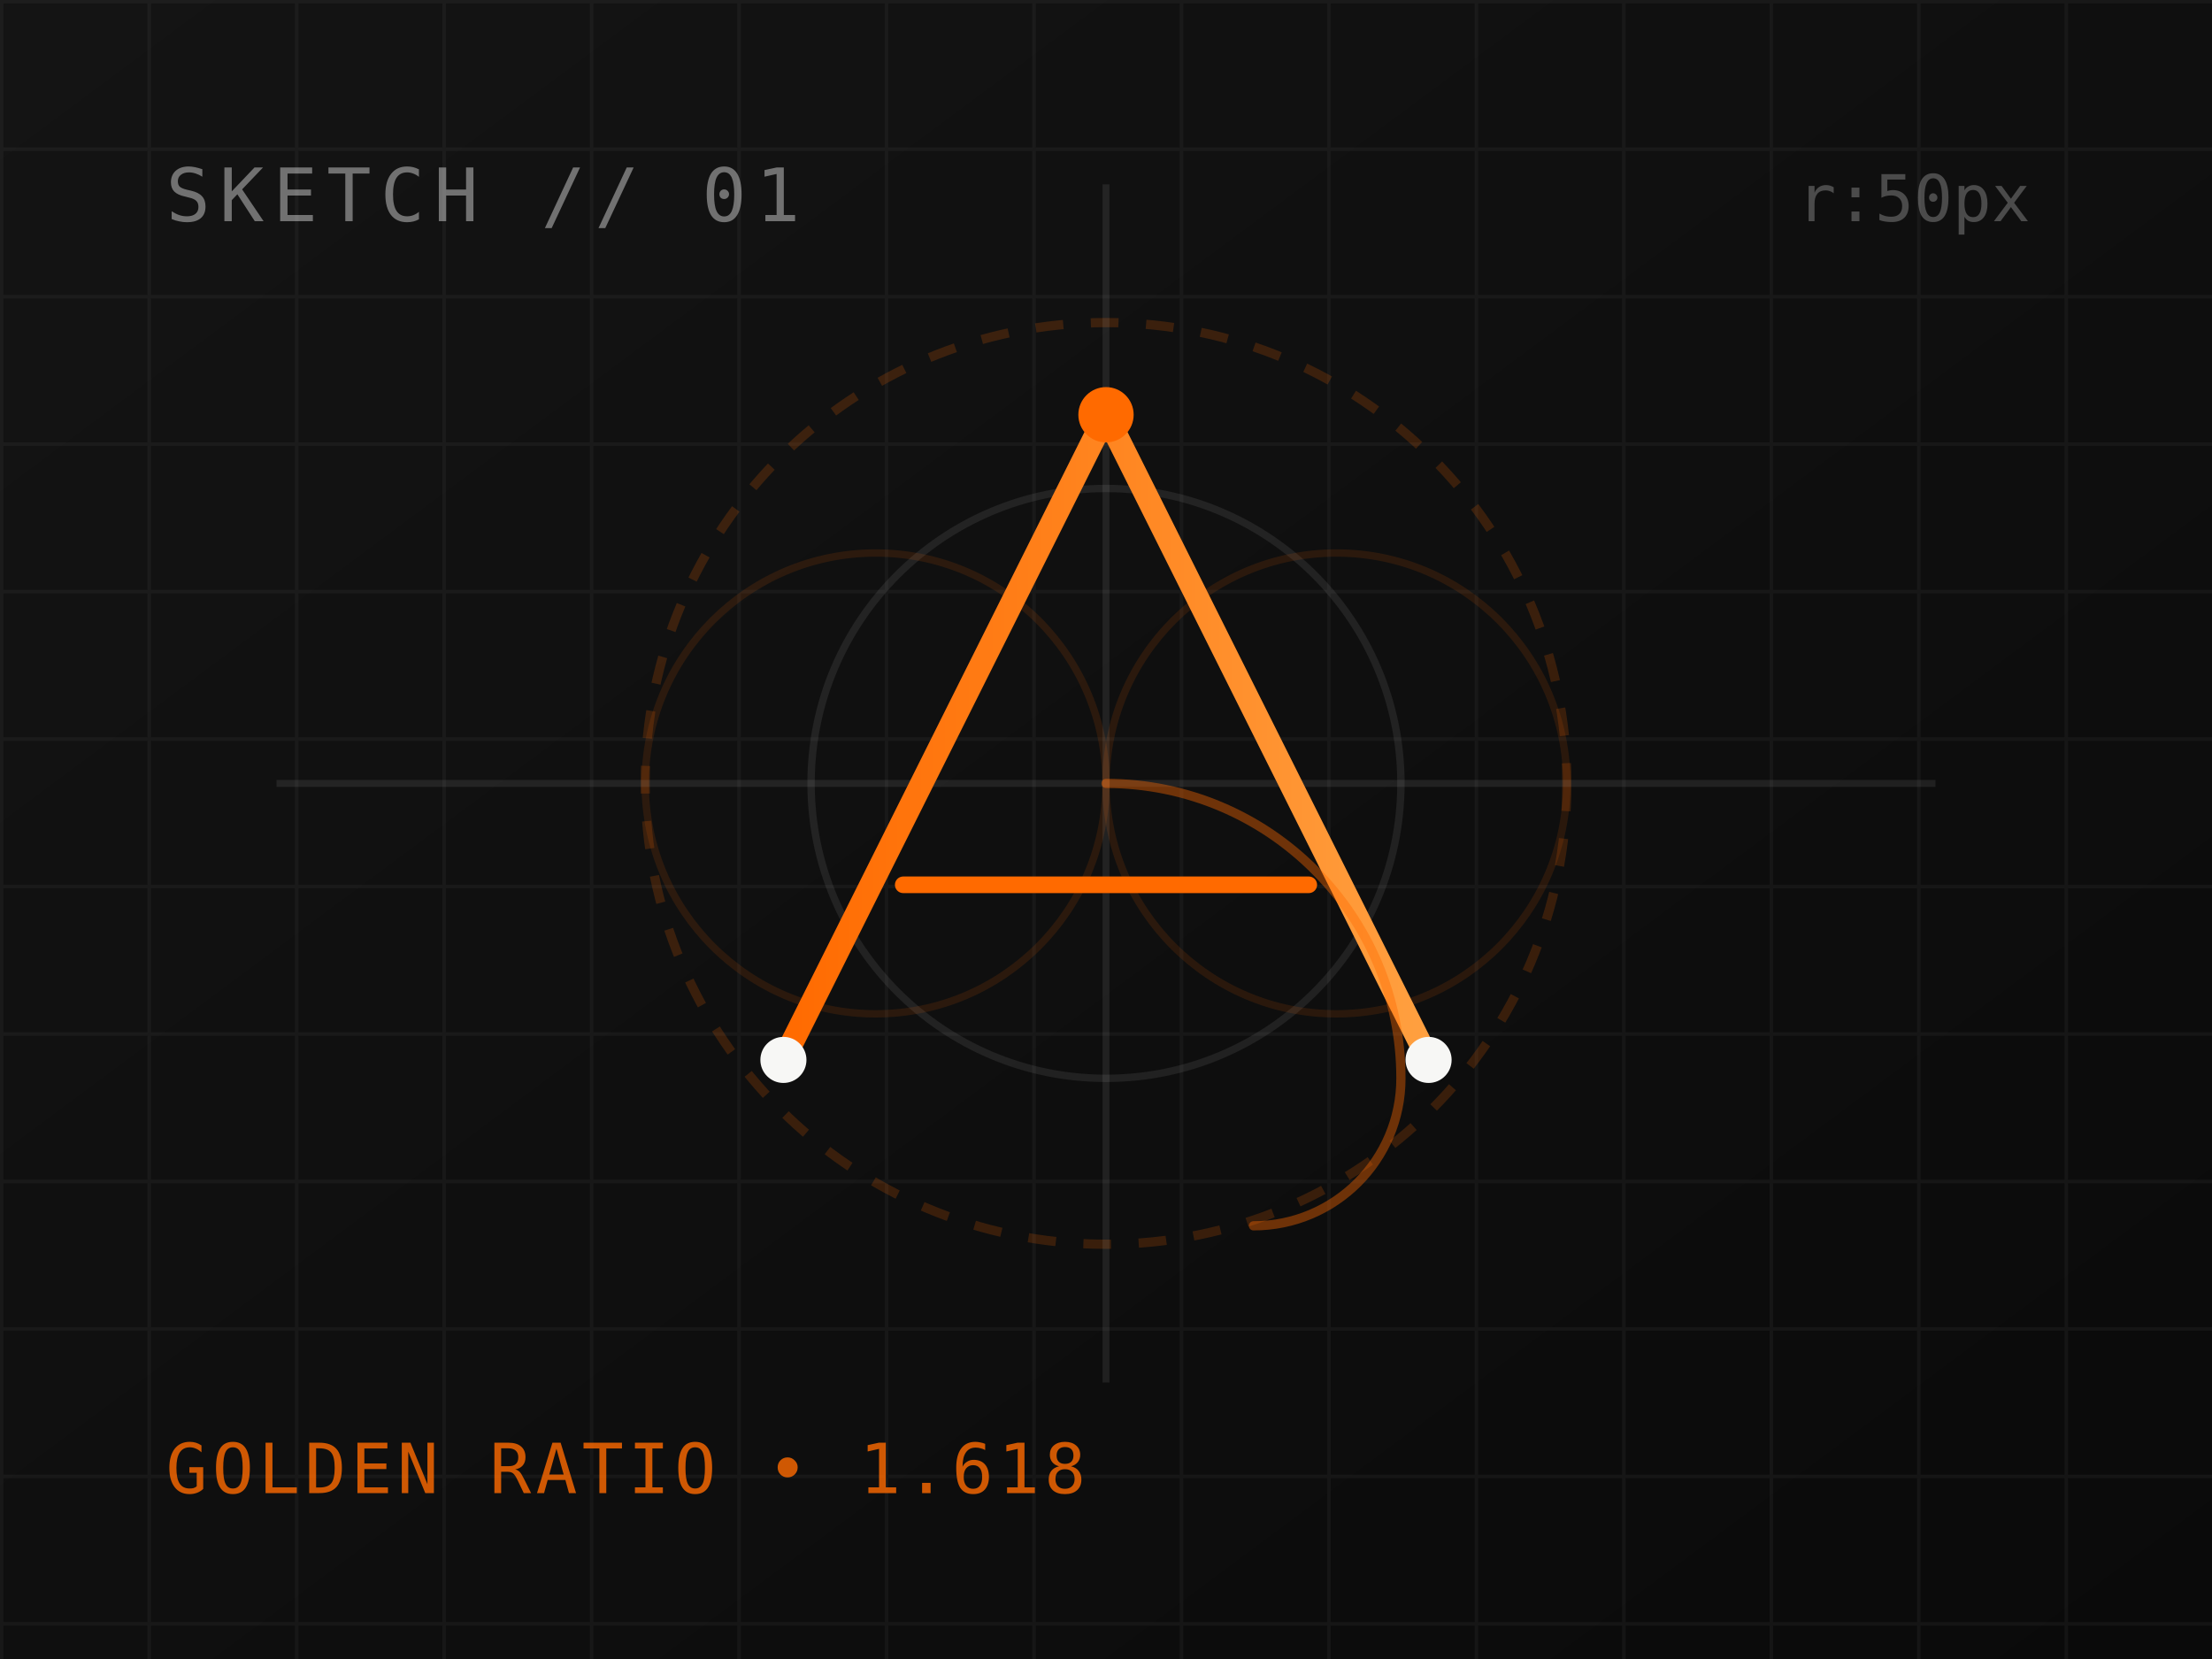
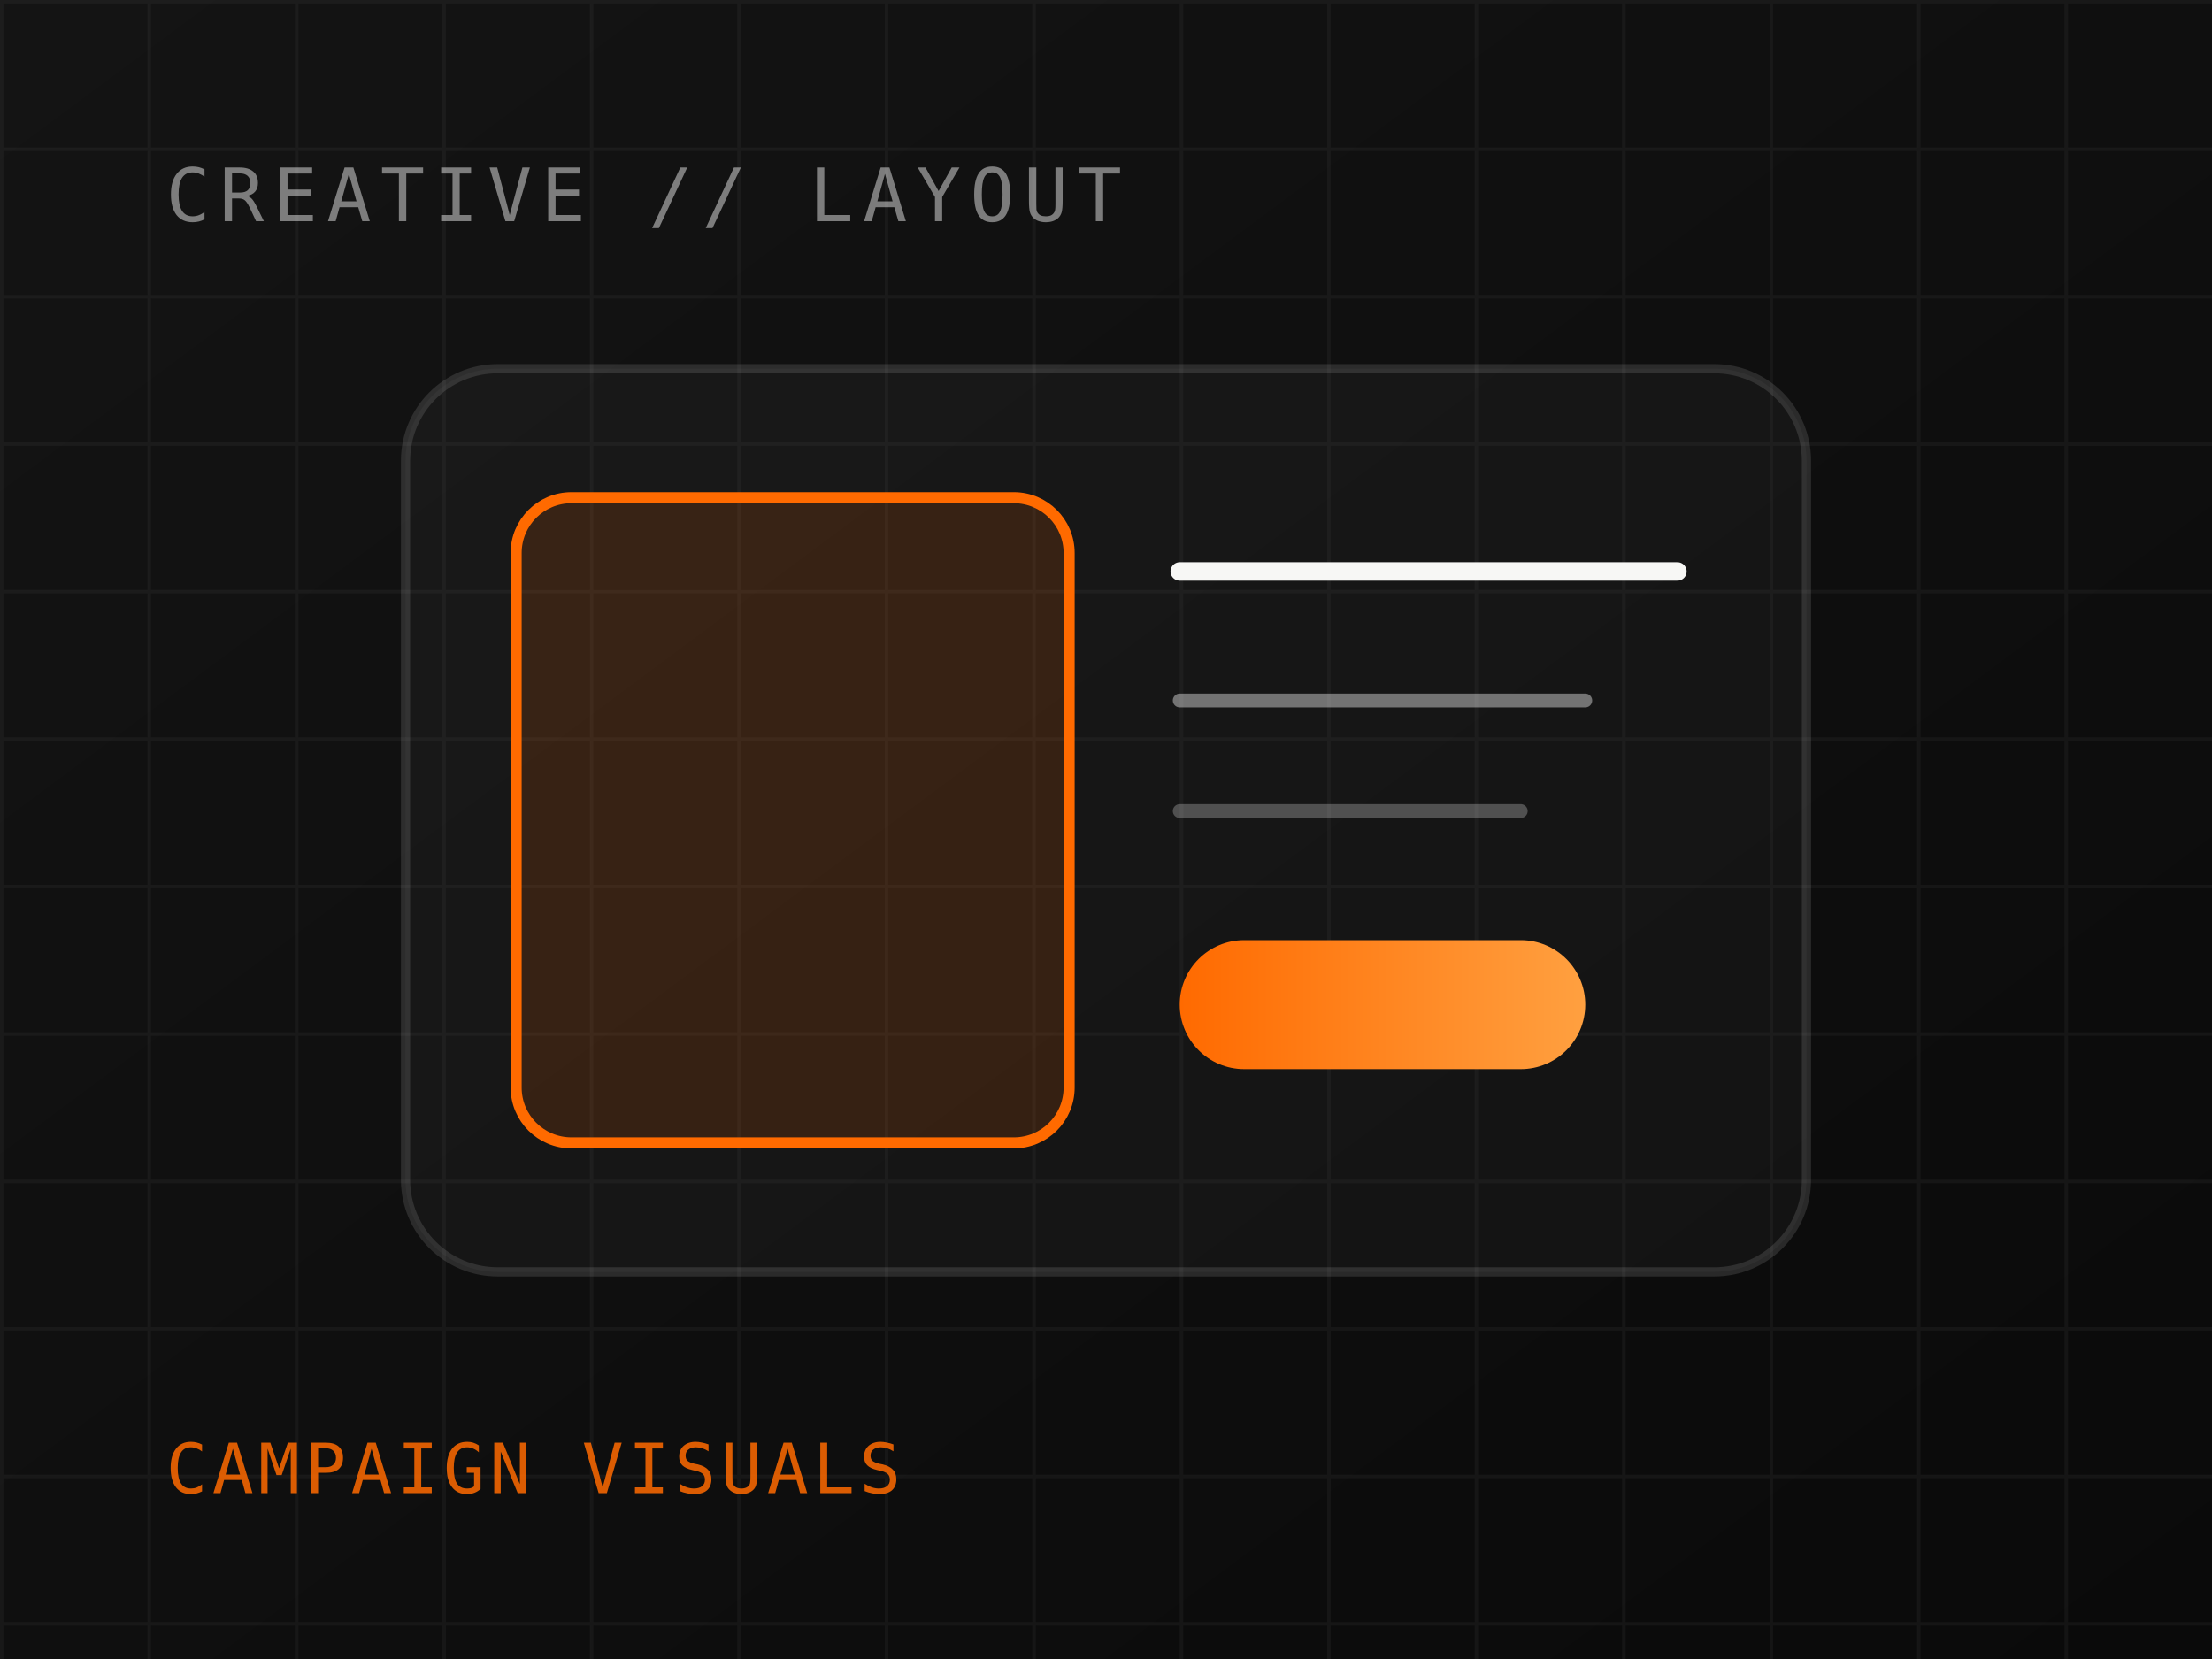
<svg xmlns="http://www.w3.org/2000/svg" viewBox="0 0 240 180" width="100%" height="100%">
  <defs>
    <linearGradient id="sb-bg" x1="0%" y1="0%" x2="100%" y2="100%">
      <stop offset="0%" stop-color="#141414" />
      <stop offset="100%" stop-color="#0a0a0a" />
    </linearGradient>
    <linearGradient id="sb-accent" x1="0%" y1="0%" x2="100%" y2="0%">
      <stop offset="0%" stop-color="#FF6A00" />
      <stop offset="100%" stop-color="#FFA040" />
    </linearGradient>
    <pattern id="sb-grid" width="16" height="16" patternUnits="userSpaceOnUse">
      <path d="M 16 0 L 0 0 0 16" fill="none" stroke="rgba(255,255,255,0.04)" stroke-width="0.75" />
    </pattern>
  </defs>
  <rect width="240" height="180" fill="url(#sb-bg)" />
  <rect width="240" height="180" fill="url(#sb-grid)" />
-   <circle cx="120" cy="85" r="50" fill="none" stroke="rgba(255,106,0,0.18)" stroke-width="1" stroke-dasharray="3 3" />
-   <circle cx="120" cy="85" r="32" fill="none" stroke="rgba(255,255,255,0.08)" stroke-width="0.8" />
-   <circle cx="95" cy="85" r="25" fill="none" stroke="rgba(255,106,0,0.12)" stroke-width="0.8" />
-   <circle cx="145" cy="85" r="25" fill="none" stroke="rgba(255,106,0,0.12)" stroke-width="0.8" />
-   <line x1="30" y1="85" x2="210" y2="85" stroke="rgba(255,255,255,0.08)" stroke-width="0.75" />
-   <line x1="120" y1="20" x2="120" y2="150" stroke="rgba(255,255,255,0.08)" stroke-width="0.75" />
-   <path d="M85 115 L120 45 L155 115" fill="none" stroke="url(#sb-accent)" stroke-width="2.5" stroke-linecap="round" stroke-linejoin="round" />
-   <path d="M98 96 L142 96" fill="none" stroke="#FF6A00" stroke-width="1.8" stroke-linecap="round" />
-   <circle cx="120" cy="45" r="3" fill="#FF6A00" />
-   <circle cx="85" cy="115" r="2.5" fill="#F7F7F5" />
-   <circle cx="155" cy="115" r="2.5" fill="#F7F7F5" />
-   <path d="M120 85 A32 32 0 0 1 152 117 A16 16 0 0 1 136 133" fill="none" stroke="rgba(255,106,0,0.4)" stroke-width="1" stroke-linecap="round" />
-   <text x="18" y="24" fill="rgba(255,255,255,0.4)" font-family="'IBM Plex Mono', monospace" font-size="8" letter-spacing="1">SKETCH // 01</text>
-   <text x="18" y="162" fill="rgba(255,106,0,0.8)" font-family="'IBM Plex Mono', monospace" font-size="7.5" letter-spacing="0.5">GOLDEN RATIO • 1.618</text>
-   <text x="195" y="24" fill="rgba(255,255,255,0.25)" font-family="'IBM Plex Mono', monospace" font-size="7">r:50px</text>
+   <rect x="44" y="40" width="152" height="98" rx="10" fill="rgba(255,255,255,0.03)" stroke="rgba(255,255,255,0.12)" stroke-width="1" />
+   <rect x="56" y="54" width="60" height="70" rx="6" fill="rgba(255,106,0,0.14)" stroke="#FF6A00" stroke-width="1.2" />
+   <line x1="128" y1="62" x2="182" y2="62" stroke="#F7F7F5" stroke-width="2" stroke-linecap="round" />
+   <line x1="128" y1="76" x2="172" y2="76" stroke="rgba(255,255,255,0.4)" stroke-width="1.5" stroke-linecap="round" />
+   <line x1="128" y1="88" x2="165" y2="88" stroke="rgba(255,255,255,0.25)" stroke-width="1.5" stroke-linecap="round" />
+   <rect x="128" y="102" width="44" height="14" rx="7" fill="url(#sb-accent)" />
+   <text x="18" y="24" fill="rgba(255,255,255,0.45)" font-family="'IBM Plex Mono', monospace" font-size="8" letter-spacing="1">CREATIVE // LAYOUT</text>
+   <text x="18" y="162" fill="rgba(255,106,0,0.85)" font-family="'IBM Plex Mono', monospace" font-size="7.5" letter-spacing="0.5">CAMPAIGN VISUALS</text>
</svg>
